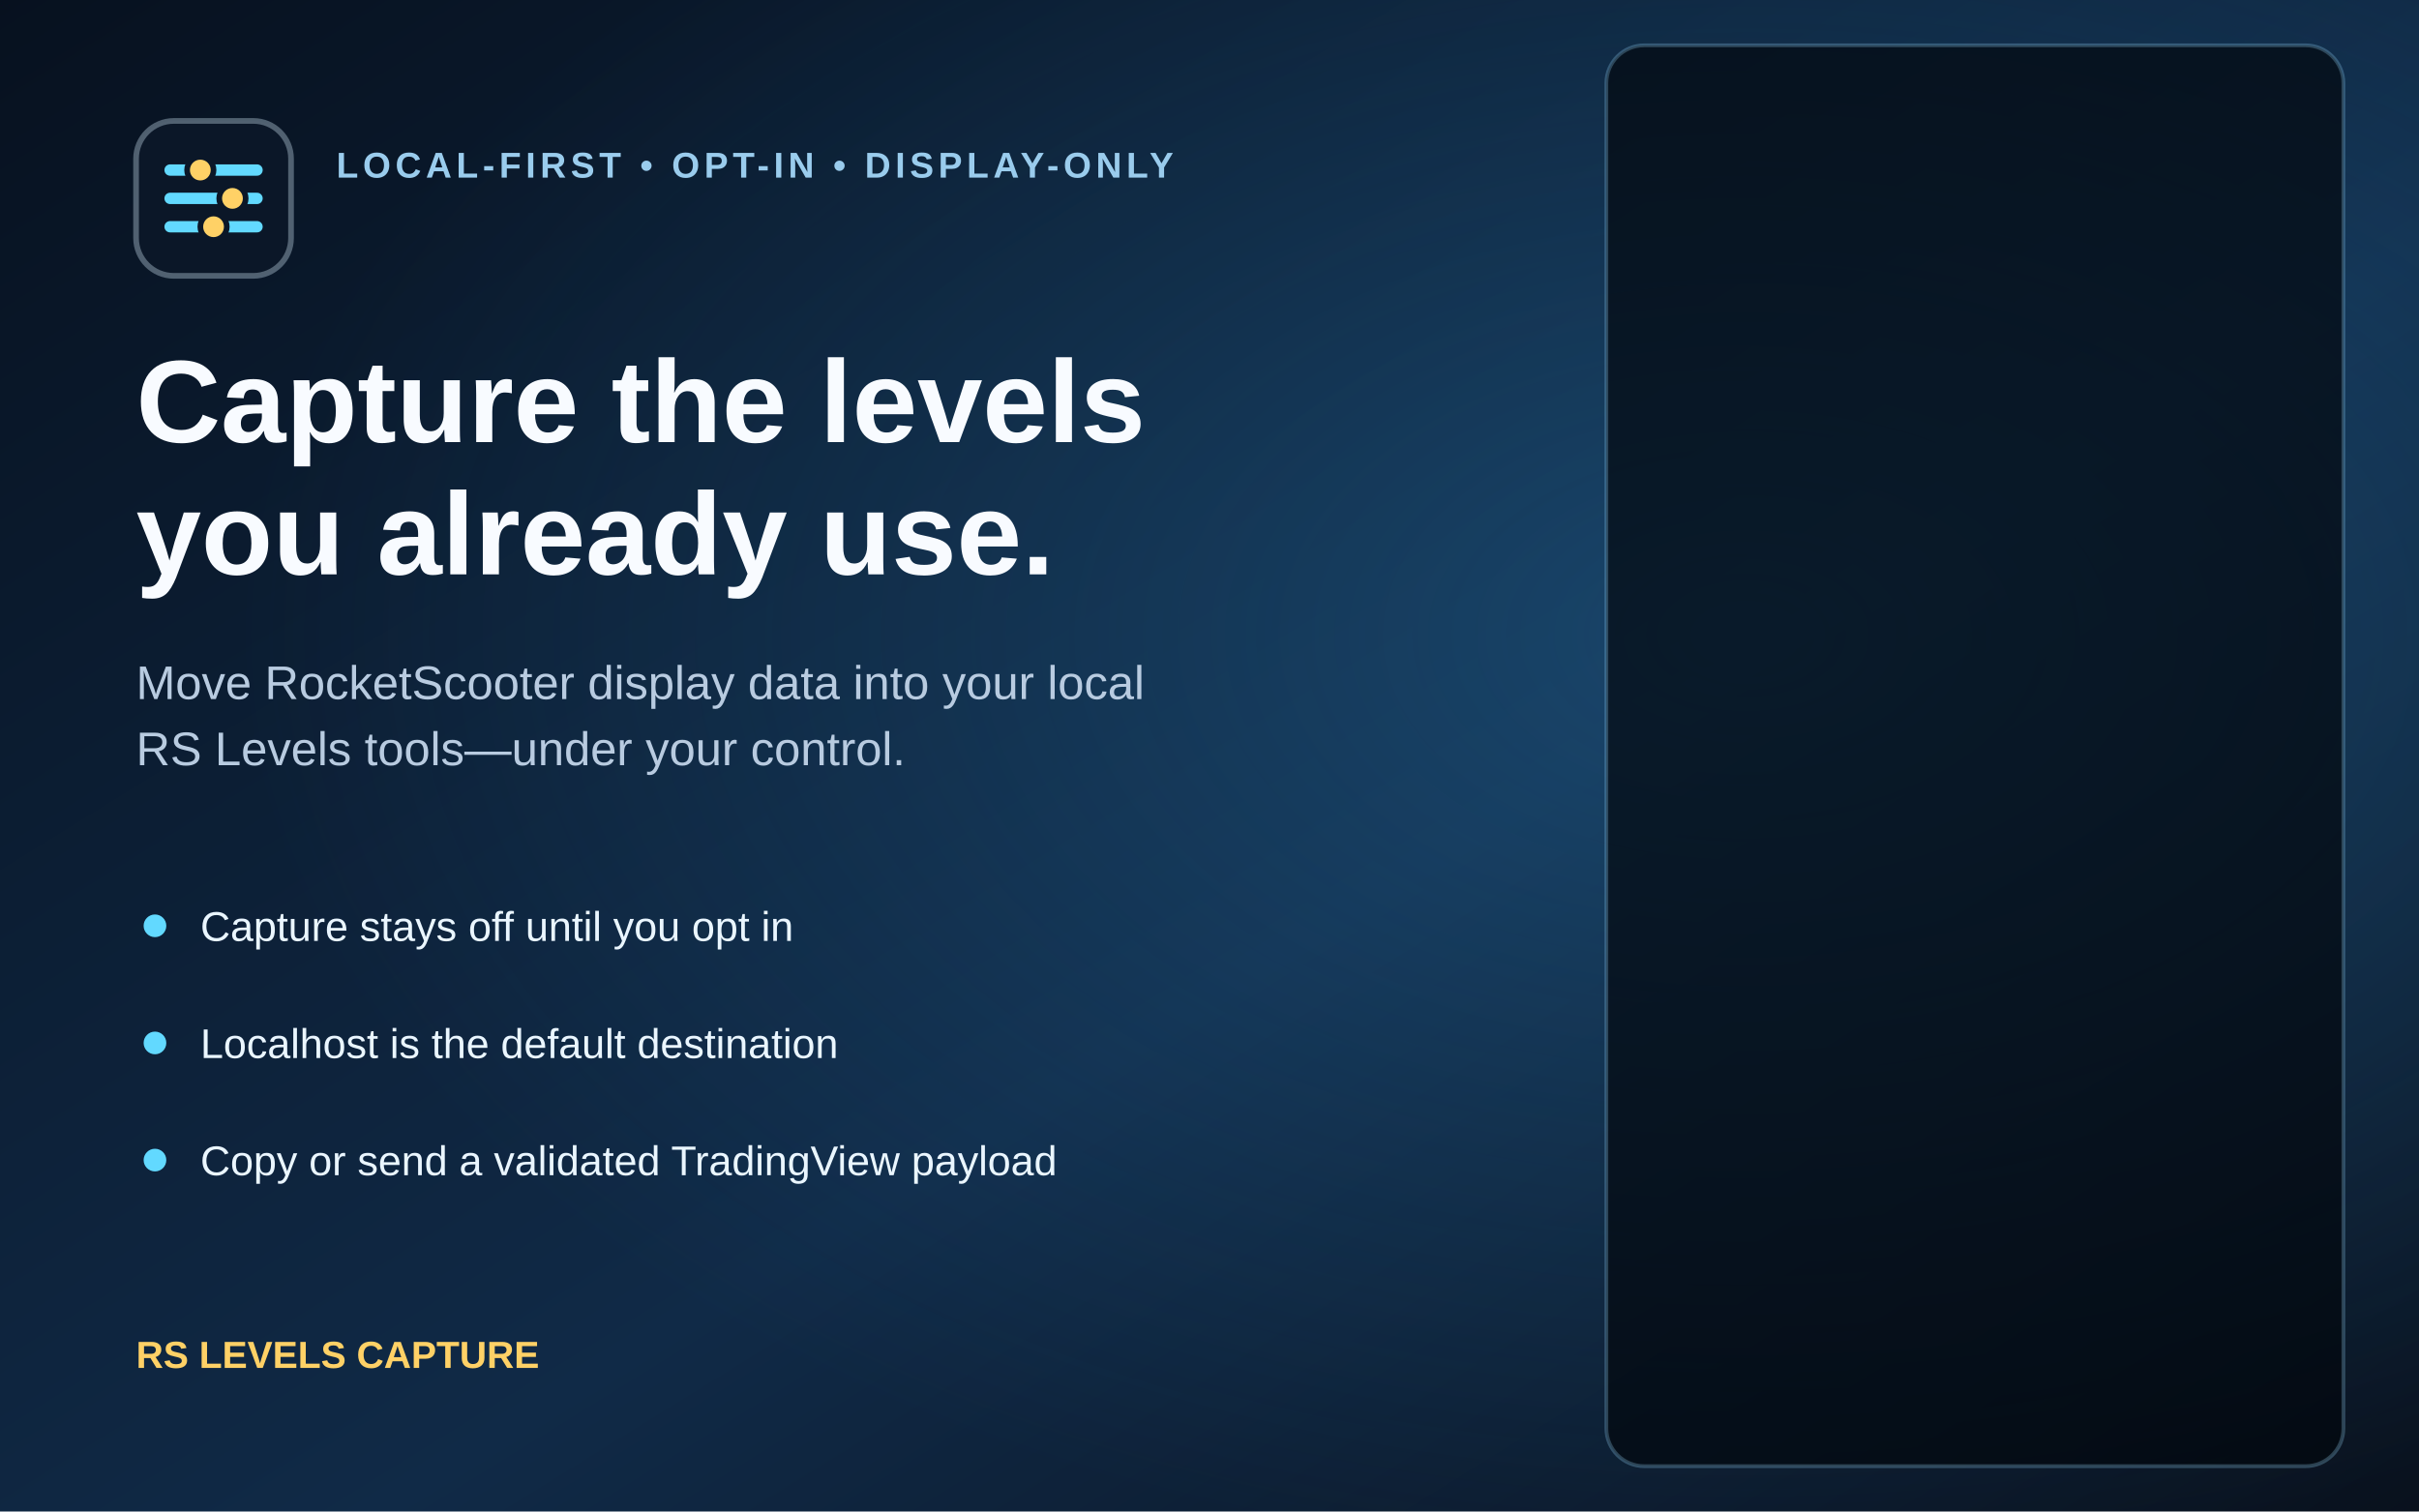
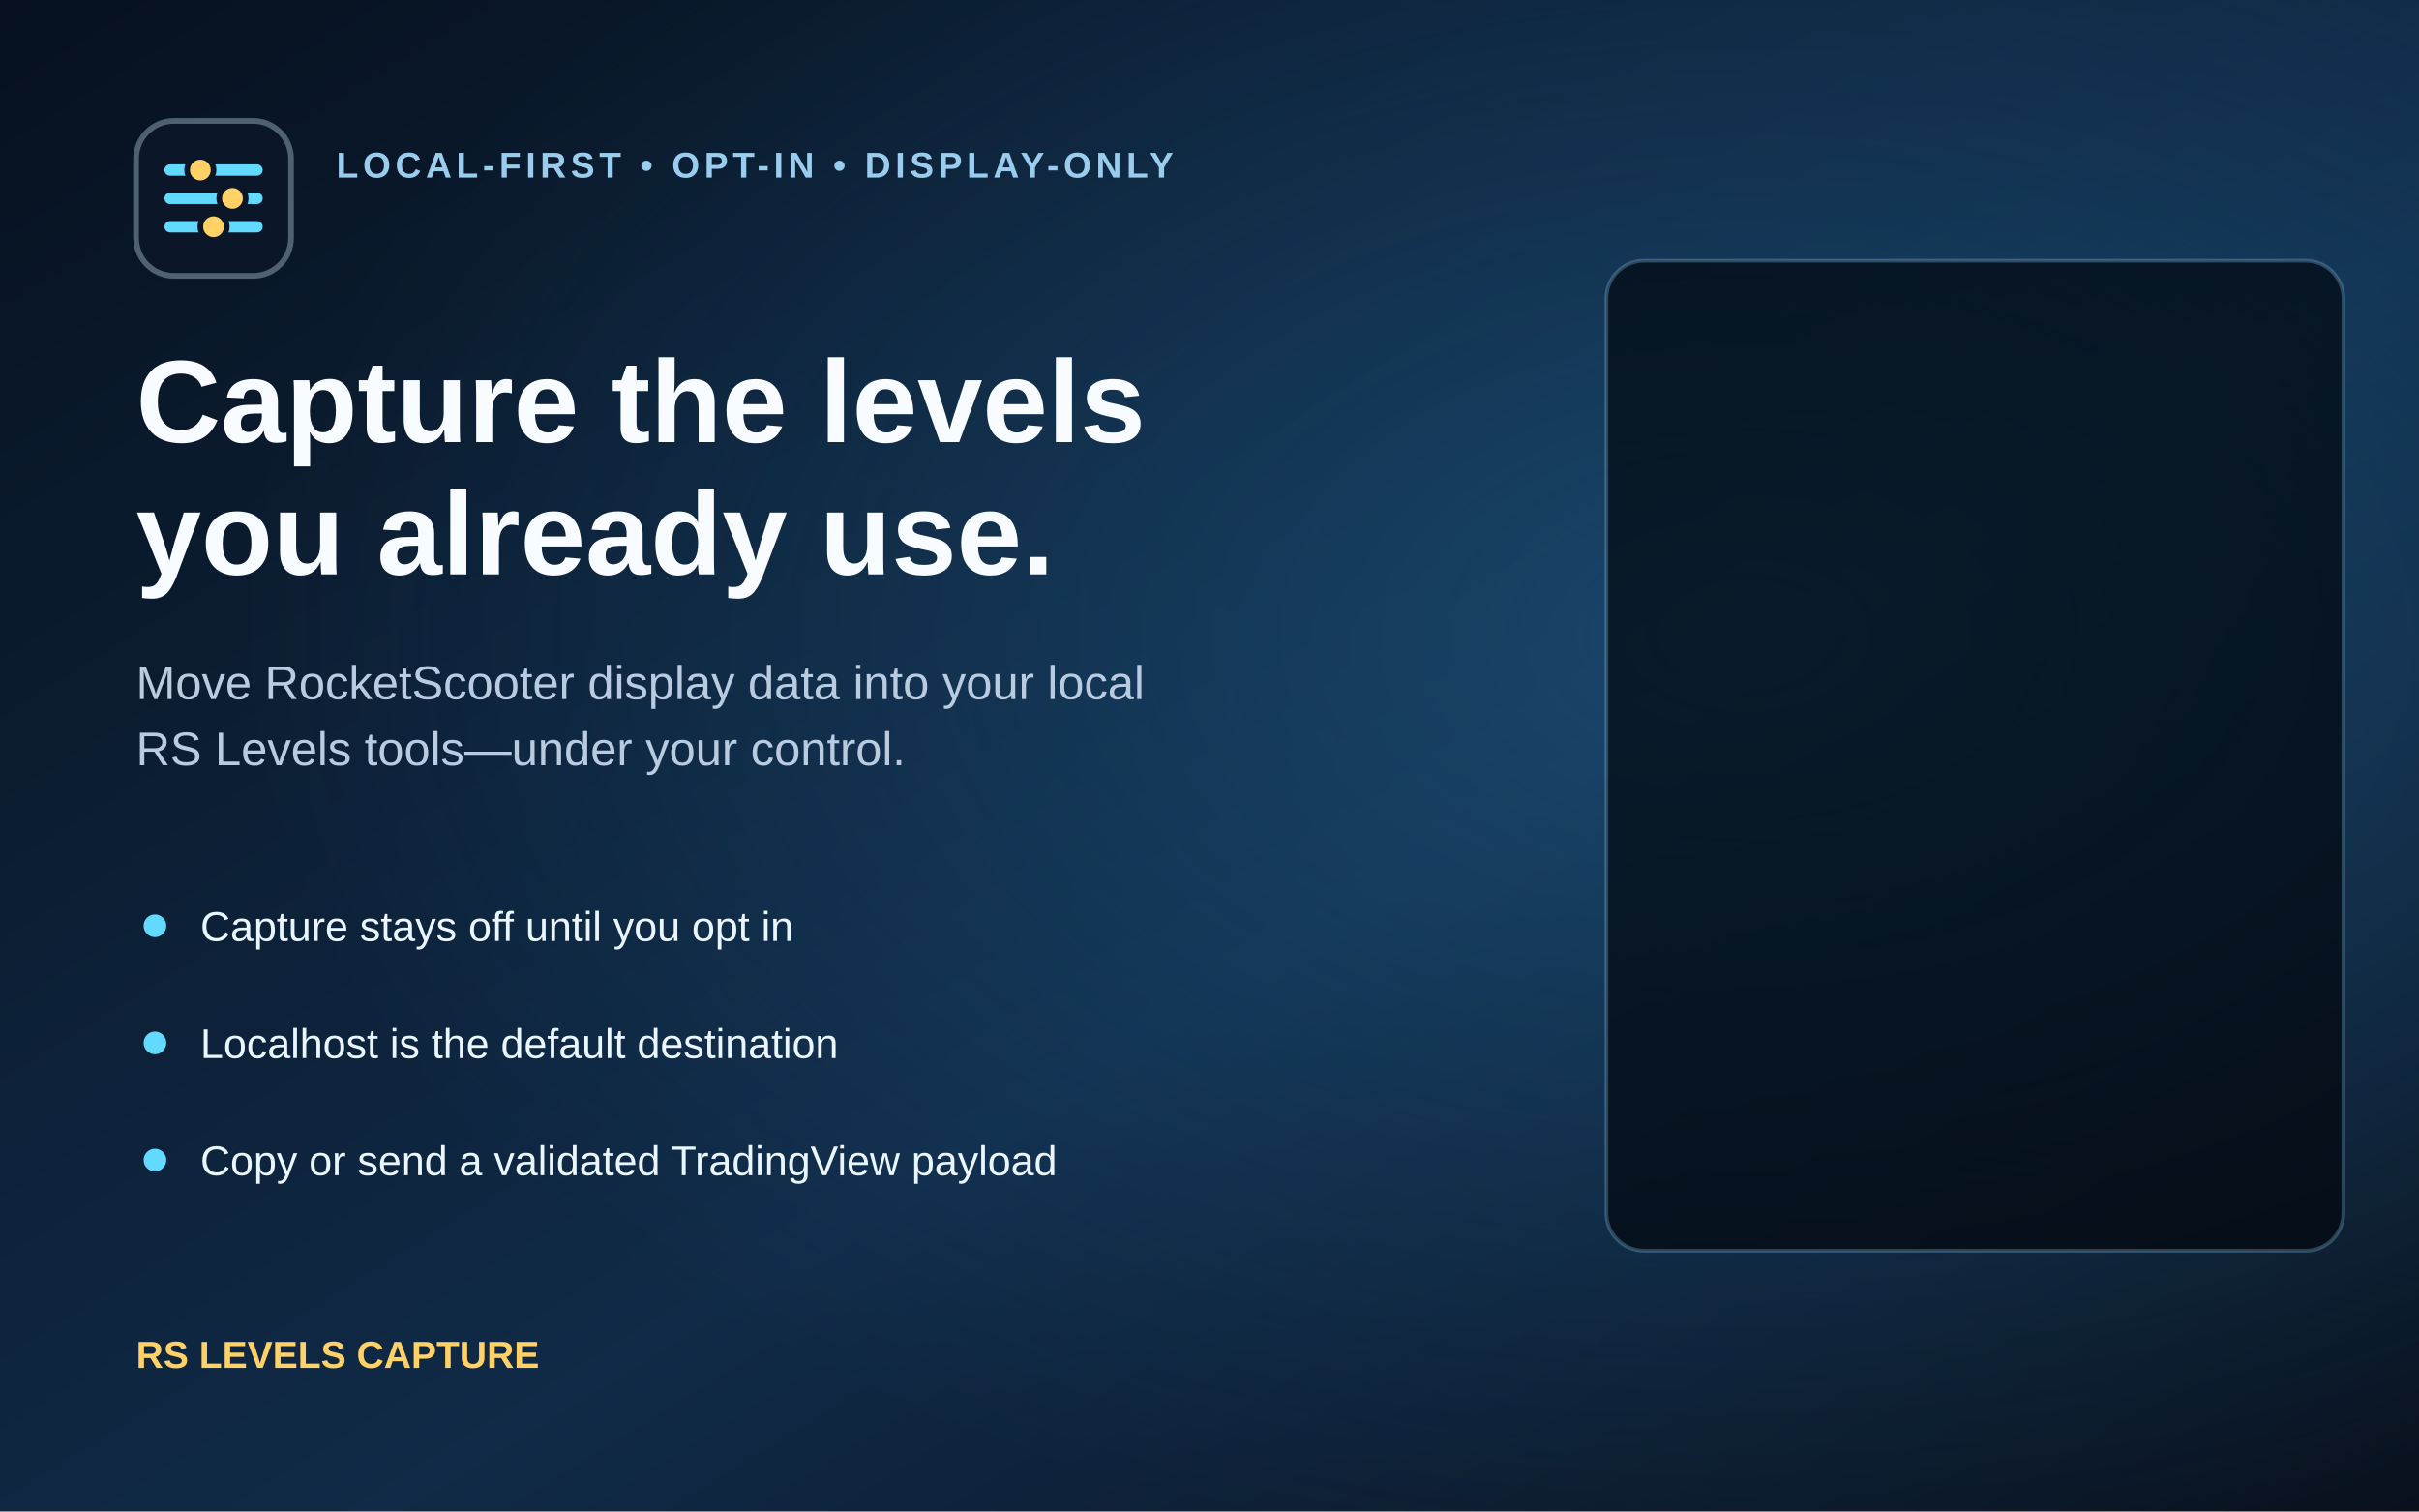
<svg xmlns="http://www.w3.org/2000/svg" viewBox="0 0 1280 800" role="img" aria-labelledby="title desc">
  <defs>
    <linearGradient id="background" x1="0" y1="0" x2="1" y2="1">
      <stop offset="0" stop-color="#07111f" />
      <stop offset=".58" stop-color="#102a47" />
      <stop offset="1" stop-color="#09111d" />
    </linearGradient>
    <radialGradient id="glow" cx=".72" cy=".42" r=".62">
      <stop offset="0" stop-color="#2874a8" stop-opacity=".38" />
      <stop offset="1" stop-color="#2874a8" stop-opacity="0" />
    </radialGradient>
  </defs>
  <rect width="1280" height="800" fill="url(#background)" />
  <rect width="1280" height="800" fill="url(#glow)" />
  <g transform="translate(72 64)">
    <rect width="82" height="82" rx="20" fill="#0b1728" stroke="#d9f2ff" stroke-opacity=".34" stroke-width="3" />
    <path d="M18 26H64M18 41H64M18 56H64" fill="none" stroke="#62d9ff" stroke-width="6" stroke-linecap="round" />
    <circle cx="34" cy="26" r="7" fill="#ffd166" stroke="#0b1728" stroke-width="3" />
    <circle cx="51" cy="41" r="7" fill="#ffd166" stroke="#0b1728" stroke-width="3" />
    <circle cx="41" cy="56" r="7" fill="#ffd166" stroke="#0b1728" stroke-width="3" />
  </g>
  <text x="178" y="94" fill="#9acced" font-family="Segoe UI,Arial,sans-serif" font-size="19" font-weight="700" letter-spacing="2.4">LOCAL-FIRST  •  OPT-IN  •  DISPLAY-ONLY</text>
  <text x="72" y="234" fill="#f8fbff" font-family="Segoe UI,Arial,sans-serif" font-size="62" font-weight="700">Capture the levels</text>
  <text x="72" y="304" fill="#f8fbff" font-family="Segoe UI,Arial,sans-serif" font-size="62" font-weight="700">you already use.</text>
  <text x="72" y="370" fill="#b8cbe0" font-family="Segoe UI,Arial,sans-serif" font-size="25">Move RocketScooter display data into your local</text>
  <text x="72" y="405" fill="#b8cbe0" font-family="Segoe UI,Arial,sans-serif" font-size="25">RS Levels tools—under your control.</text>
  <g fill="#eaf6ff" font-family="Segoe UI,Arial,sans-serif" font-size="22">
    <circle cx="82" cy="490" r="6" fill="#62d9ff" />
    <text x="106" y="498">Capture stays off until you opt in</text>
    <circle cx="82" cy="552" r="6" fill="#62d9ff" />
    <text x="106" y="560">Localhost is the default destination</text>
    <circle cx="82" cy="614" r="6" fill="#62d9ff" />
    <text x="106" y="622">Copy or send a validated TradingView payload</text>
  </g>
  <text x="72" y="724" fill="#ffd166" font-family="Segoe UI,Arial,sans-serif" font-size="20" font-weight="700">RS LEVELS CAPTURE</text>
-   <rect x="850" y="24" width="390" height="752" rx="20" fill="#02070d" fill-opacity=".68" stroke="#9bdcff" stroke-opacity=".26" stroke-width="2" />
+   <rect x="850" y="138" width="390" height="524" rx="20" fill="#02070d" fill-opacity=".68" stroke="#9bdcff" stroke-opacity=".26" stroke-width="2" />
</svg>
